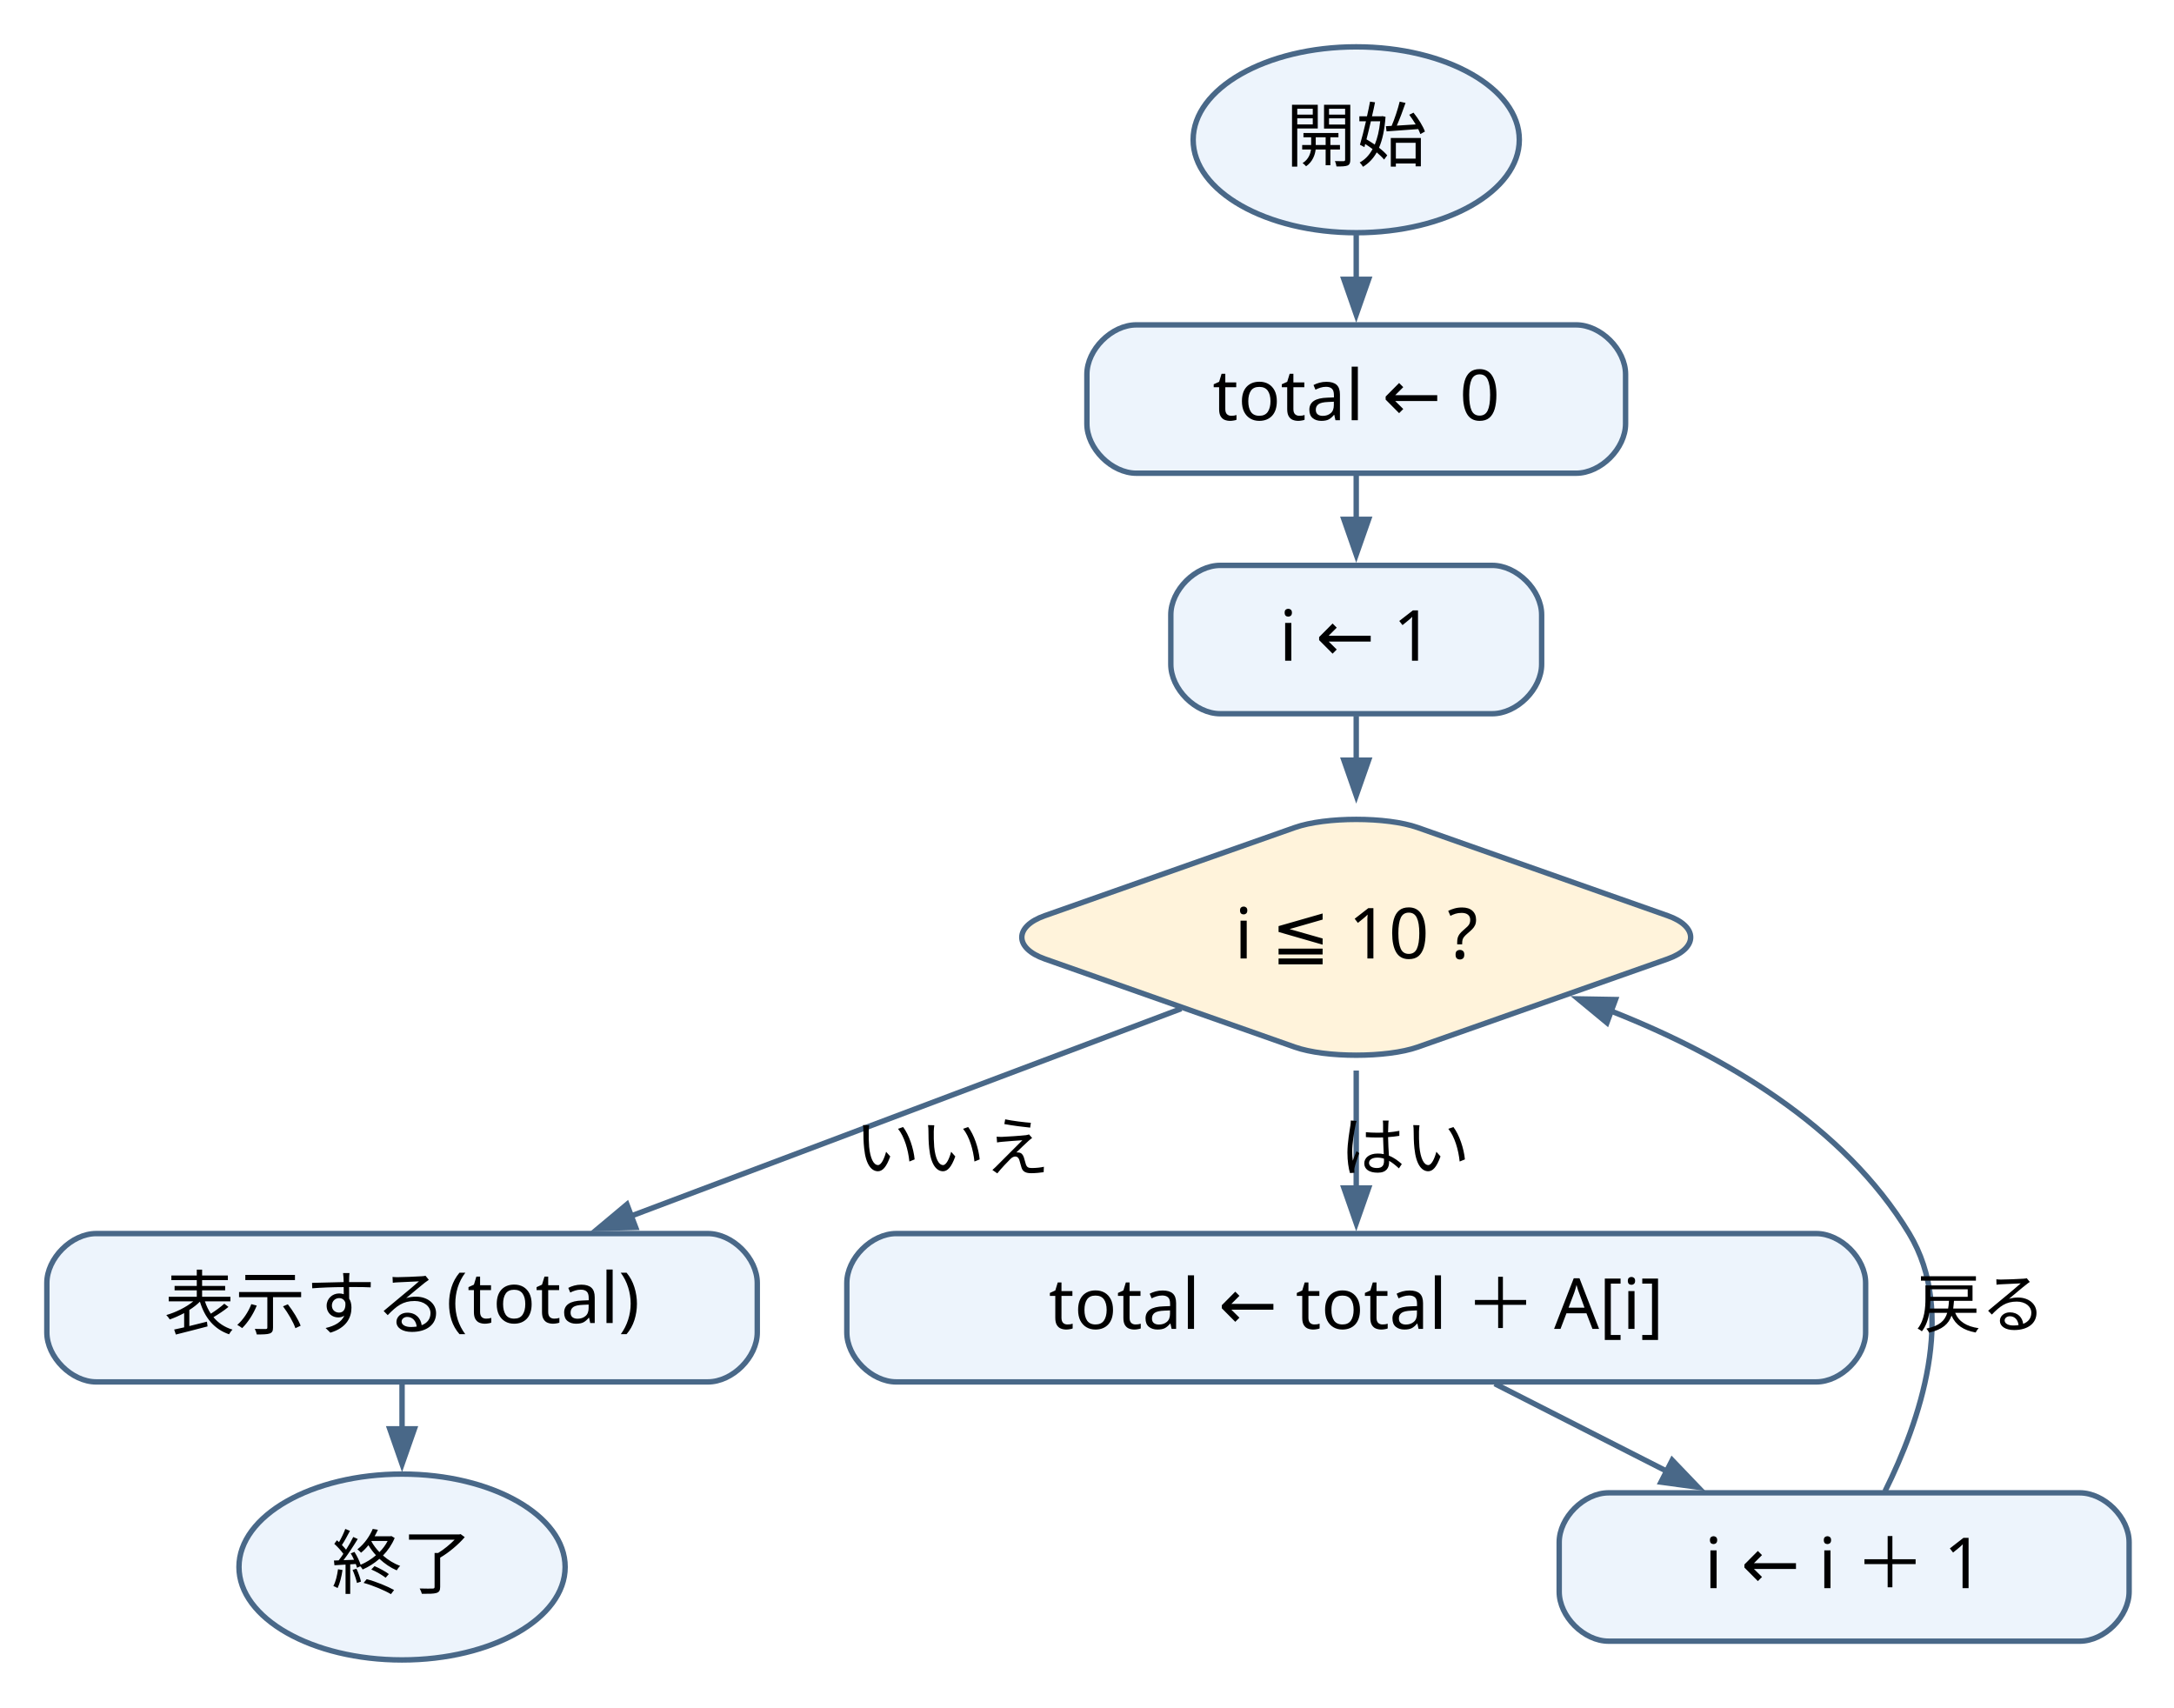
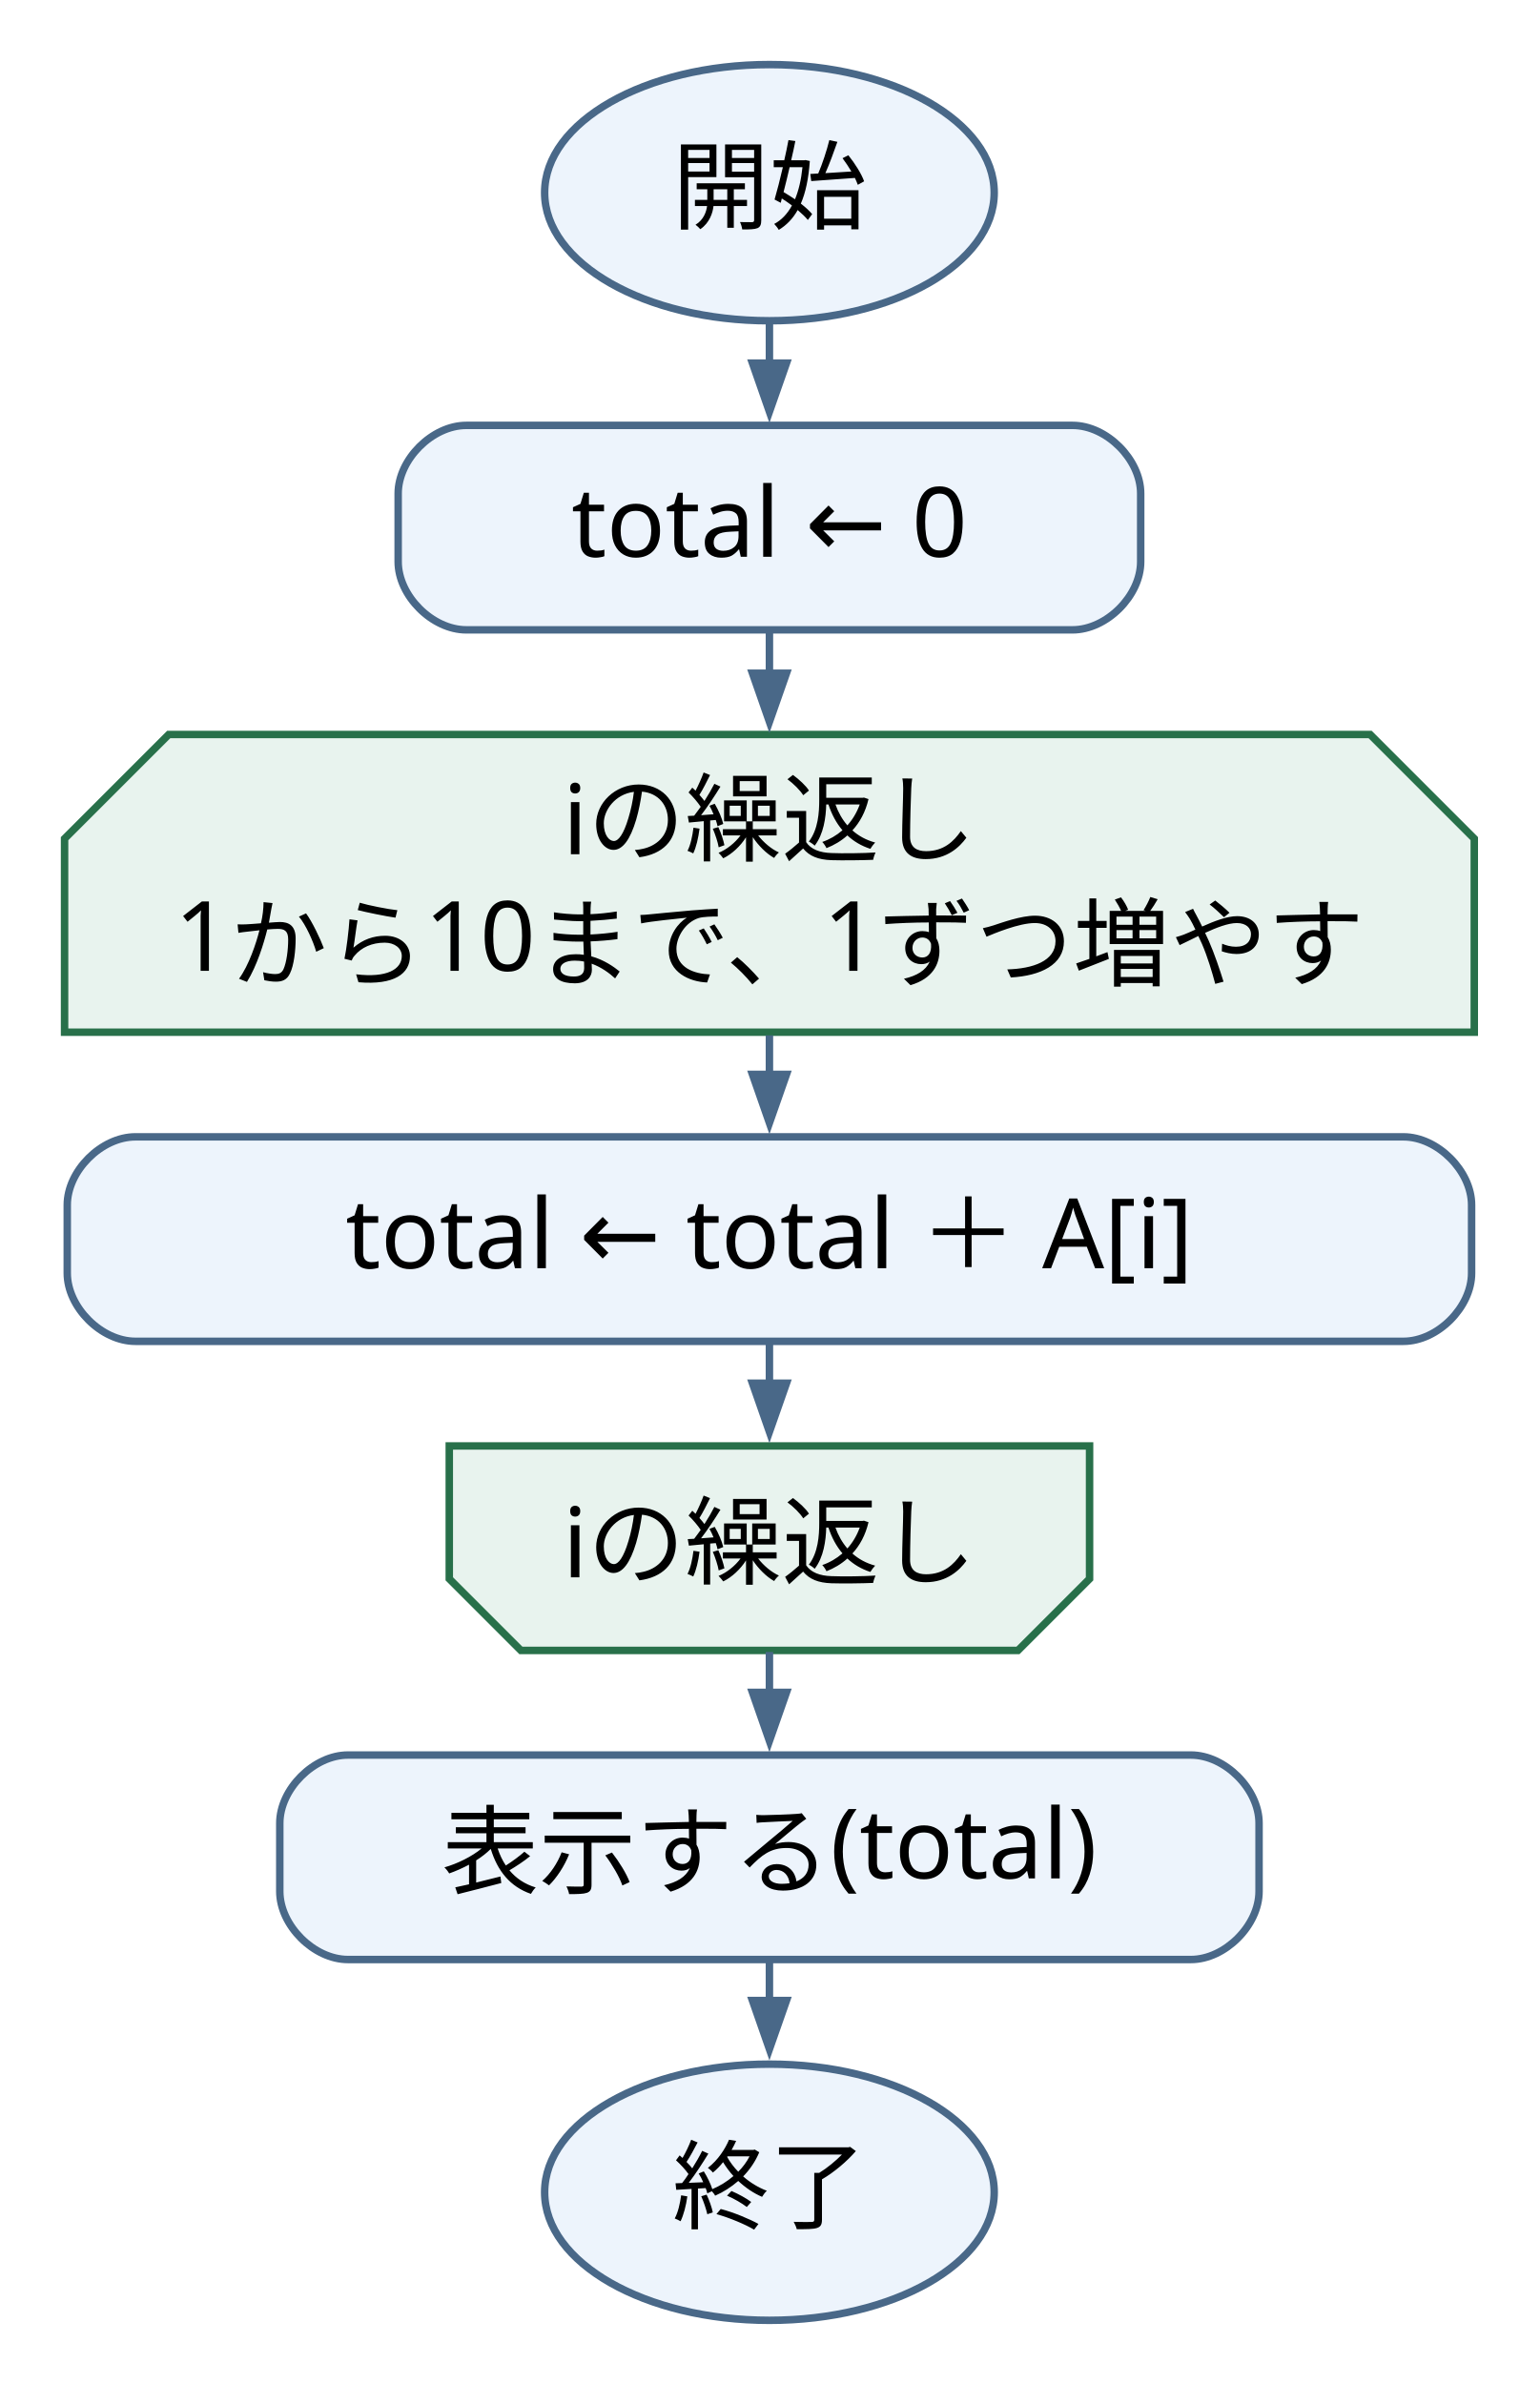
- <svg xmlns="http://www.w3.org/2000/svg" width="401pt" height="315pt" viewBox="0.00 0.00 401.00 315.00">
-   <g id="graph0" class="graph" transform="scale(1 1) rotate(0) translate(8.64 306.16)">
+ <svg xmlns="http://www.w3.org/2000/svg" width="206pt" height="319pt" viewBox="0.00 0.00 206.00 319.00">
+   <g id="graph0" class="graph" transform="scale(1 1) rotate(0) translate(8.64 310.48)">
    <g id="node1" class="node">
-       <ellipse fill="#edf4fc" stroke="#496888" cx="65.52" cy="-17.14" rx="30.08" ry="17.14" />
-       <text xml:space="preserve" text-anchor="middle" x="65.52" y="-13.24" font-family="Meiryo" font-size="13.00">終了</text>
+       <ellipse fill="#edf4fc" stroke="#496888" cx="94.32" cy="-17.14" rx="30.08" ry="17.14" />
+       <text xml:space="preserve" text-anchor="middle" x="94.32" y="-13.24" font-family="Meiryo" font-size="13.00">終了</text>
    </g>
    <g id="node2" class="node">
-       <path fill="#edf4fc" stroke="#496888" d="M121.92,-78.64C121.92,-78.64 9.12,-78.64 9.12,-78.64 4.56,-78.64 0,-74.08 0,-69.52 0,-69.52 0,-60.4 0,-60.4 0,-55.84 4.56,-51.28 9.12,-51.28 9.12,-51.28 121.92,-51.28 121.92,-51.28 126.48,-51.28 131.04,-55.84 131.04,-60.4 131.04,-60.4 131.04,-69.52 131.04,-69.52 131.04,-74.08 126.48,-78.64 121.92,-78.64" />
-       <text xml:space="preserve" text-anchor="middle" x="65.52" y="-61.06" font-family="Meiryo" font-size="13.00">表示する(total)</text>
+       <path fill="#edf4fc" stroke="#496888" d="M150.72,-75.64C150.72,-75.64 37.92,-75.64 37.92,-75.64 33.36,-75.64 28.8,-71.08 28.8,-66.52 28.8,-66.52 28.8,-57.4 28.8,-57.4 28.8,-52.84 33.36,-48.28 37.92,-48.28 37.92,-48.28 150.72,-48.28 150.72,-48.28 155.28,-48.28 159.84,-52.84 159.84,-57.4 159.84,-57.4 159.84,-66.52 159.84,-66.52 159.84,-71.08 155.28,-75.64 150.72,-75.64" />
+       <text xml:space="preserve" text-anchor="middle" x="94.32" y="-58.06" font-family="Meiryo" font-size="13.00">表示する(total)</text>
    </g>
    <g id="edge1" class="edge">
-       <path fill="none" stroke="#496888" d="M65.52,-50.95C65.52,-48.25 65.52,-45.33 65.52,-42.37" />
-       <polygon fill="#496888" stroke="#496888" points="67.8,-42.63 65.52,-36.13 63.25,-42.63 67.8,-42.63" />
+       <path fill="none" stroke="#496888" d="M94.32,-47.88C94.32,-46.2 94.32,-44.44 94.32,-42.65" />
+       <polygon fill="#496888" stroke="#496888" points="96.6,-42.79 94.32,-36.29 92.05,-42.79 96.6,-42.79" />
    </g>
-     <g id="node3" class="node">
-       <path fill="#fff3db" stroke="#496888" d="M230.2,-153.53C230.2,-153.53 184.08,-137.27 184.08,-137.27 178.42,-135.28 178.42,-131.29 184.08,-129.29 184.08,-129.29 230.2,-113.03 230.2,-113.03 235.86,-111.04 247.18,-111.04 252.84,-113.03 252.84,-113.03 298.96,-129.29 298.96,-129.29 304.62,-131.29 304.62,-135.28 298.96,-137.27 298.96,-137.27 252.84,-153.53 252.84,-153.53 247.18,-155.53 235.86,-155.53 230.2,-153.53" />
-       <text xml:space="preserve" text-anchor="middle" x="241.52" y="-129.38" font-family="Meiryo" font-size="13.00">i ≦ 10 ?</text>
+     <g id="node3" class="node loopend">
+       <polygon fill="#e8f3ee" stroke="#28704a" points="51.48,-117.00 137.16,-117.00 137.16,-99.22 127.58,-89.64 61.06,-89.64 51.48,-99.22" />
+       <text xml:space="preserve" text-anchor="middle" x="94.32" y="-99.42" font-family="Meiryo" font-size="13.00">iの繰返し</text>
+     </g>
+     <g id="edge2" class="edge">
+       <path fill="none" stroke="#496888" d="M94.32,-89.43C94.32,-87.68 94.32,-85.85 94.32,-84.01" />
+       <polygon fill="#496888" stroke="#496888" points="96.6,-84.03 94.32,-77.53 92.05,-84.03 96.6,-84.03" />
+     </g>
+     <g id="node4" class="node">
+       <path fill="#edf4fc" stroke="#496888" d="M179.16,-158.36C179.16,-158.36 9.48,-158.36 9.48,-158.36 4.92,-158.36 0.36,-153.8 0.36,-149.24 0.36,-149.24 0.36,-140.12 0.36,-140.12 0.36,-135.56 4.92,-131 9.48,-131 9.48,-131 179.16,-131 179.16,-131 183.72,-131 188.28,-135.56 188.28,-140.12 188.28,-140.12 188.28,-149.24 188.28,-149.24 188.28,-153.8 183.72,-158.36 179.16,-158.36" />
+       <text xml:space="preserve" text-anchor="middle" x="94.32" y="-140.78" font-family="Meiryo" font-size="13.00">total ← total ＋ A[i]</text>
+     </g>
+     <g id="edge3" class="edge">
+       <path fill="none" stroke="#496888" d="M94.32,-130.79C94.32,-129.04 94.32,-127.21 94.32,-125.37" />
+       <polygon fill="#496888" stroke="#496888" points="96.6,-125.39 94.32,-118.89 92.05,-125.39 96.6,-125.39" />
+     </g>
+     <g id="node5" class="node loopstart">
+       <polygon fill="#e8f3ee" stroke="#28704a" points="0.00,-172.36 0.00,-198.26 13.94,-212.20 174.70,-212.20 188.64,-198.26 188.64,-172.36" />
+       <text xml:space="preserve" text-anchor="middle" x="94.32" y="-196.18" font-family="Meiryo" font-size="13.00">iの繰返し</text>
+       <text xml:space="preserve" text-anchor="middle" x="94.32" y="-180.58" font-family="Meiryo" font-size="13.00">1から10まで、1ずつ増やす</text>
+     </g>
+     <g id="edge4" class="edge">
+       <path fill="none" stroke="#496888" d="M94.32,-171.94C94.32,-170.13 94.32,-168.28 94.32,-166.46" />
+       <polygon fill="#496888" stroke="#496888" points="96.6,-166.72 94.32,-160.22 92.05,-166.72 96.6,-166.72" />
+     </g>
+     <g id="node6" class="node">
+       <path fill="#edf4fc" stroke="#496888" d="M134.88,-253.56C134.88,-253.56 53.76,-253.56 53.76,-253.56 49.2,-253.56 44.64,-249 44.64,-244.44 44.64,-244.44 44.64,-235.32 44.64,-235.32 44.64,-230.76 49.2,-226.2 53.76,-226.2 53.76,-226.2 134.88,-226.2 134.88,-226.2 139.44,-226.2 144,-230.76 144,-235.32 144,-235.32 144,-244.44 144,-244.44 144,-249 139.44,-253.56 134.88,-253.56" />
+       <text xml:space="preserve" text-anchor="middle" x="94.32" y="-235.98" font-family="Meiryo" font-size="13.00">total ← 0</text>
    </g>
    <g id="edge5" class="edge">
-       <path fill="none" stroke="#496888" d="M209.24,-120.12C180.67,-109.35 138.78,-93.57 107.59,-81.81" />
-       <polygon fill="#496888" stroke="#496888" points="108.61,-79.77 101.72,-79.6 107,-84.02 108.61,-79.77" />
-       <text xml:space="preserve" text-anchor="middle" x="167.02" y="-90.24" font-family="Meiryo" font-size="12.00">いいえ</text>
+       <path fill="none" stroke="#496888" d="M94.32,-225.94C94.32,-224.09 94.32,-222.14 94.32,-220.15" />
+       <polygon fill="#496888" stroke="#496888" points="96.6,-220.4 94.32,-213.9 92.05,-220.4 96.6,-220.4" />
    </g>
-     <g id="node5" class="node">
-       <path fill="#edf4fc" stroke="#496888" d="M326.36,-78.64C326.36,-78.64 156.68,-78.64 156.68,-78.64 152.12,-78.64 147.56,-74.08 147.56,-69.52 147.56,-69.52 147.56,-60.4 147.56,-60.4 147.56,-55.84 152.12,-51.28 156.68,-51.28 156.68,-51.28 326.36,-51.28 326.36,-51.28 330.92,-51.28 335.48,-55.84 335.48,-60.4 335.48,-60.4 335.48,-69.52 335.48,-69.52 335.48,-74.08 330.92,-78.64 326.36,-78.64" />
-       <text xml:space="preserve" text-anchor="middle" x="241.52" y="-61.06" font-family="Meiryo" font-size="13.00">total ← total ＋ A[i]</text>
-     </g>
-     <g id="edge4" class="edge">
-       <path fill="none" stroke="#496888" d="M241.52,-108.71C241.52,-101.54 241.52,-93.71 241.52,-86.74" />
-       <polygon fill="#496888" stroke="#496888" points="243.8,-87.05 241.52,-80.55 239.25,-87.05 243.8,-87.05" />
-       <text xml:space="preserve" text-anchor="middle" x="250.52" y="-90.24" font-family="Meiryo" font-size="12.00">はい</text>
-     </g>
-     <g id="node4" class="node">
-       <path fill="#edf4fc" stroke="#496888" d="M374.96,-30.82C374.96,-30.82 288.08,-30.82 288.08,-30.82 283.52,-30.82 278.96,-26.26 278.96,-21.7 278.96,-21.7 278.96,-12.58 278.96,-12.58 278.96,-8.02 283.52,-3.46 288.08,-3.46 288.08,-3.46 374.96,-3.46 374.96,-3.46 379.52,-3.46 384.08,-8.02 384.08,-12.58 384.08,-12.58 384.08,-21.7 384.08,-21.7 384.08,-26.26 379.52,-30.82 374.96,-30.82" />
-       <text xml:space="preserve" text-anchor="middle" x="331.52" y="-13.24" font-family="Meiryo" font-size="13.00">i ← i ＋ 1</text>
-     </g>
-     <g id="edge2" class="edge">
-       <path fill="none" stroke="#496888" d="M339.05,-31.1C345.48,-44.01 352.38,-63.97 343.52,-78.64 331.45,-98.62 309.2,-111.53 288.55,-119.67" />
-       <polygon fill="#496888" stroke="#496888" points="287.76,-117.53 282.45,-121.92 289.34,-121.8 287.76,-117.53" />
-       <text xml:space="preserve" text-anchor="middle" x="356.73" y="-61.36" font-family="Meiryo" font-size="12.00">戻る</text>
-     </g>
-     <g id="edge3" class="edge">
-       <path fill="none" stroke="#496888" d="M267.07,-50.95C276.95,-45.92 288.38,-40.1 298.85,-34.78" />
-       <polygon fill="#496888" stroke="#496888" points="299.8,-36.84 304.56,-31.87 297.73,-32.79 299.8,-36.84" />
-     </g>
-     <g id="node6" class="node">
-       <path fill="#edf4fc" stroke="#496888" d="M266.6,-201.88C266.6,-201.88 216.44,-201.88 216.44,-201.88 211.88,-201.88 207.32,-197.32 207.32,-192.76 207.32,-192.76 207.32,-183.64 207.32,-183.64 207.32,-179.08 211.88,-174.52 216.44,-174.52 216.44,-174.52 266.6,-174.52 266.6,-174.52 271.16,-174.52 275.72,-179.08 275.72,-183.64 275.72,-183.64 275.72,-192.76 275.72,-192.76 275.72,-197.32 271.16,-201.88 266.6,-201.88" />
-       <text xml:space="preserve" text-anchor="middle" x="241.52" y="-184.3" font-family="Meiryo" font-size="13.00">i ← 1</text>
+     <g id="node7" class="node">
+       <ellipse fill="#edf4fc" stroke="#496888" cx="94.32" cy="-284.7" rx="30.08" ry="17.14" />
+       <text xml:space="preserve" text-anchor="middle" x="94.32" y="-280.8" font-family="Meiryo" font-size="13.00">開始</text>
    </g>
    <g id="edge6" class="edge">
-       <path fill="none" stroke="#496888" d="M241.52,-174.12C241.52,-171.52 241.52,-168.68 241.52,-165.76" />
-       <polygon fill="#496888" stroke="#496888" points="243.8,-165.95 241.52,-159.45 239.25,-165.95 243.8,-165.95" />
-     </g>
-     <g id="node7" class="node">
-       <path fill="#edf4fc" stroke="#496888" d="M282.08,-246.24C282.08,-246.24 200.96,-246.24 200.96,-246.24 196.4,-246.24 191.84,-241.68 191.84,-237.12 191.84,-237.12 191.84,-228 191.84,-228 191.84,-223.44 196.4,-218.88 200.96,-218.88 200.96,-218.88 282.08,-218.88 282.08,-218.88 286.64,-218.88 291.2,-223.44 291.2,-228 291.2,-228 291.2,-237.12 291.2,-237.12 291.2,-241.68 286.64,-246.24 282.08,-246.24" />
-       <text xml:space="preserve" text-anchor="middle" x="241.52" y="-228.66" font-family="Meiryo" font-size="13.00">total ← 0</text>
-     </g>
-     <g id="edge7" class="edge">
-       <path fill="none" stroke="#496888" d="M241.52,-218.62C241.52,-215.96 241.52,-213.1 241.52,-210.23" />
-       <polygon fill="#496888" stroke="#496888" points="243.8,-210.37 241.52,-203.87 239.25,-210.37 243.8,-210.37" />
-     </g>
-     <g id="node8" class="node">
-       <ellipse fill="#edf4fc" stroke="#496888" cx="241.52" cy="-280.38" rx="30.08" ry="17.14" />
-       <text xml:space="preserve" text-anchor="middle" x="241.52" y="-276.48" font-family="Meiryo" font-size="13.00">開始</text>
-     </g>
-     <g id="edge8" class="edge">
-       <path fill="none" stroke="#496888" d="M241.52,-262.84C241.52,-260.17 241.52,-257.38 241.52,-254.63" />
-       <polygon fill="#496888" stroke="#496888" points="243.8,-254.64 241.52,-248.14 239.25,-254.64 243.8,-254.64" />
+       <path fill="none" stroke="#496888" d="M94.32,-267.27C94.32,-265.47 94.32,-263.62 94.32,-261.77" />
+       <polygon fill="#496888" stroke="#496888" points="96.6,-261.89 94.32,-255.39 92.05,-261.89 96.6,-261.89" />
    </g>
  </g>
</svg>
